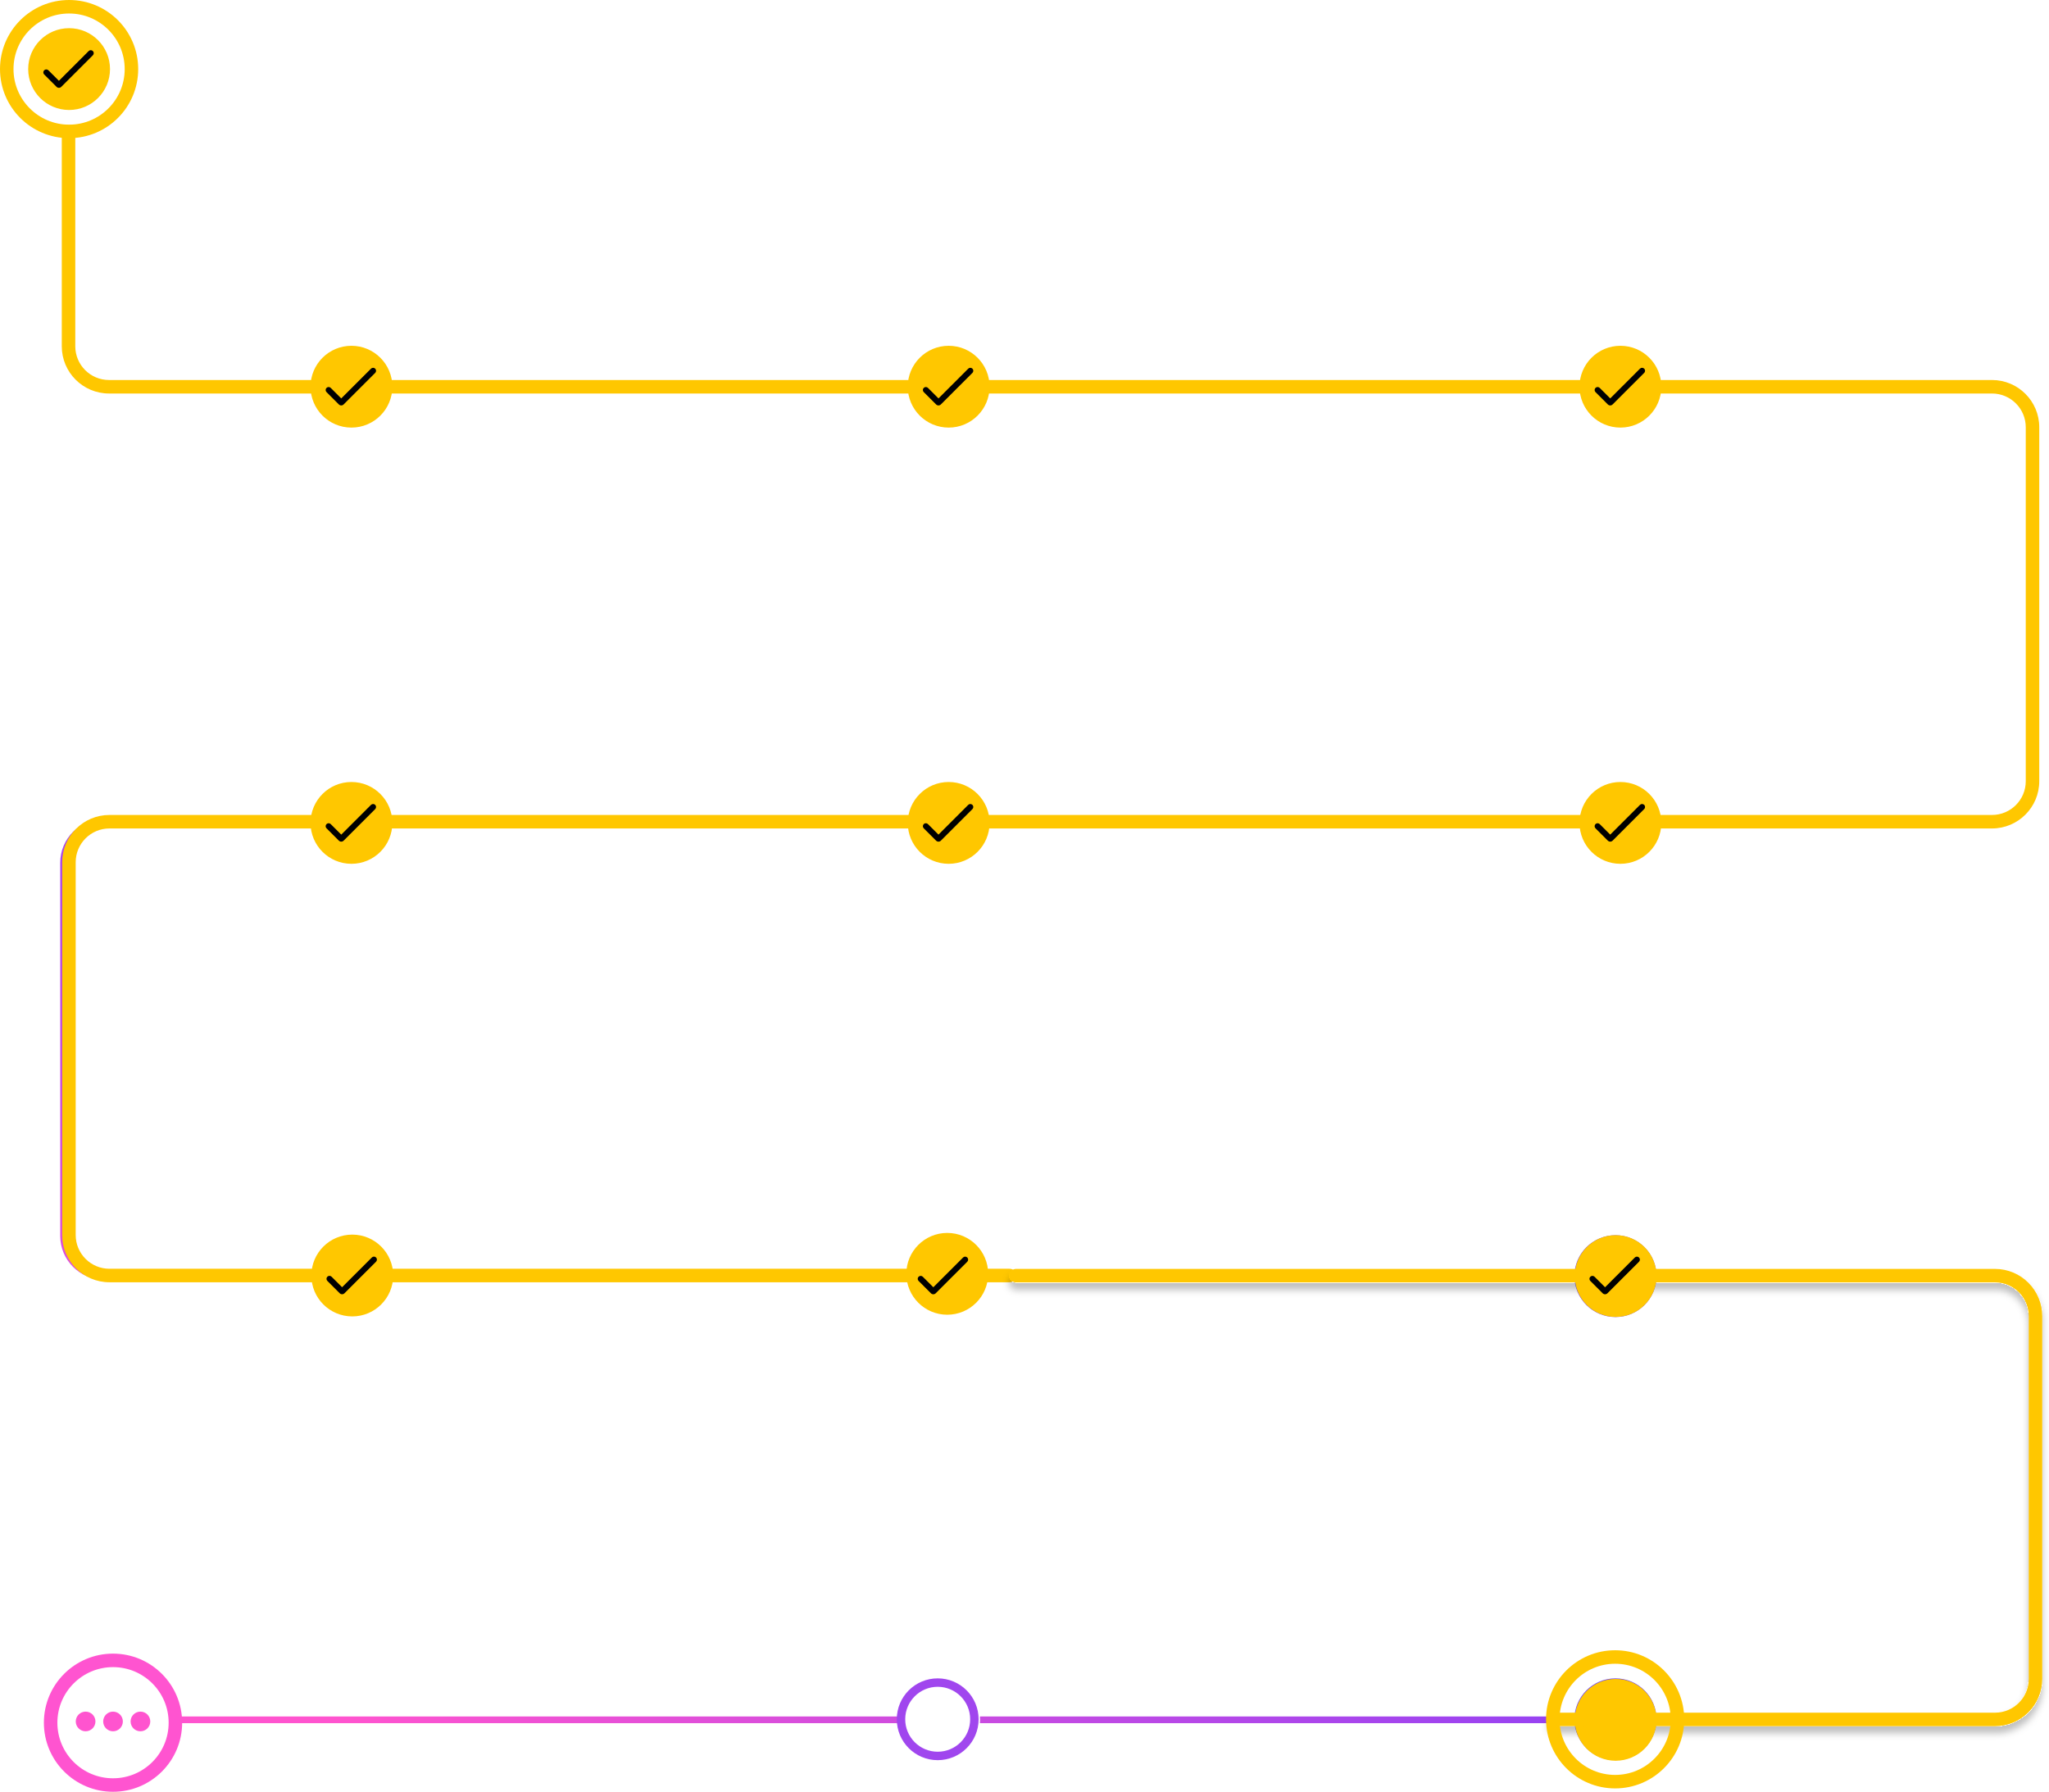
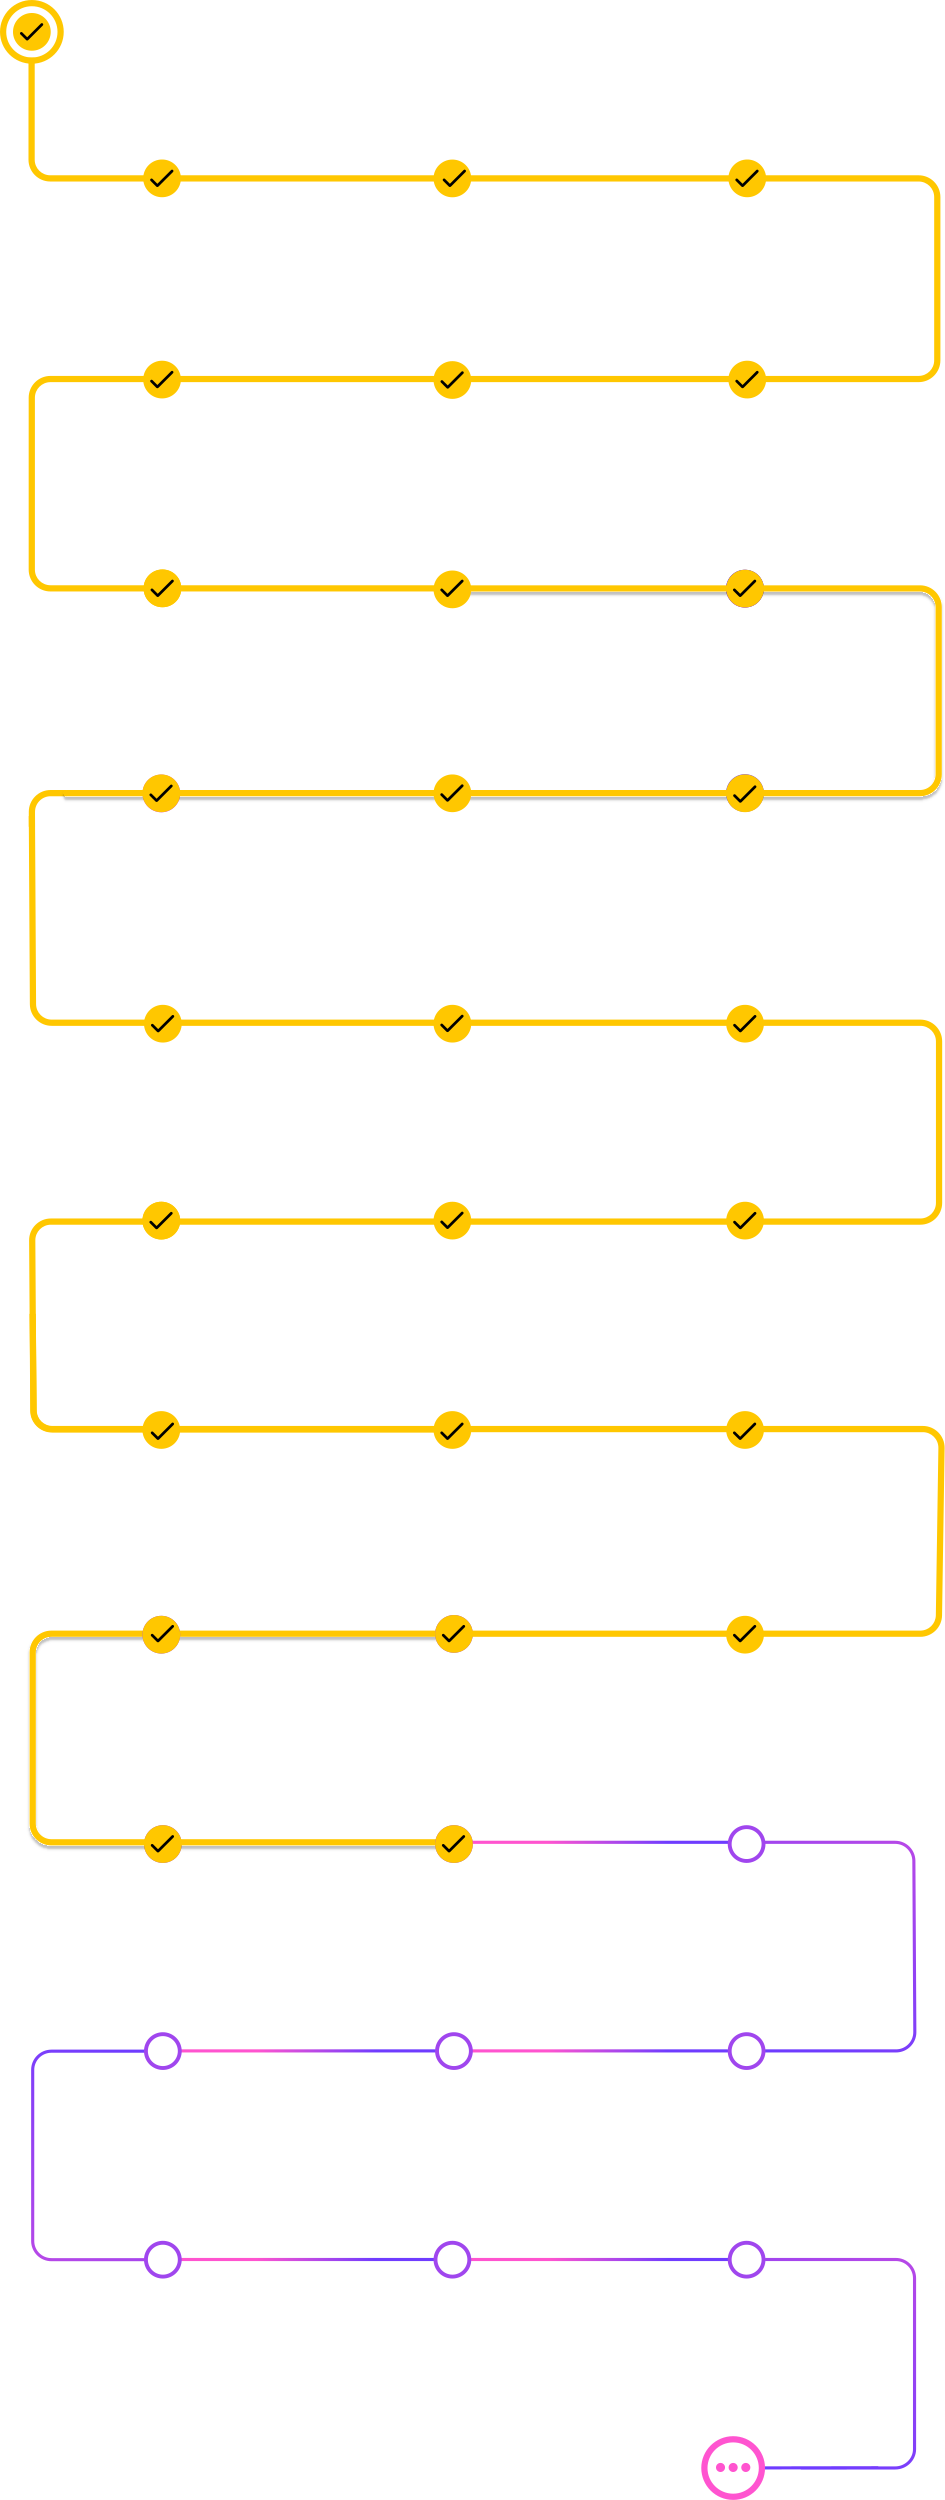
- <svg xmlns="http://www.w3.org/2000/svg" width="1214" height="1062" viewBox="0 0 1214 1062" fill="none">
-   <path fill-rule="evenodd" clip-rule="evenodd" d="M42.341 78.311C42.341 77.207 41.446 76.311 40.341 76.311C39.237 76.311 38.341 77.207 38.341 78.311V205.574C38.341 219.933 49.982 231.574 64.341 231.574L1180.28 231.573C1192.43 231.573 1202.28 241.423 1202.28 253.573V463.341C1202.28 475.491 1192.43 485.341 1180.28 485.341H61.676C47.316 485.341 35.676 496.982 35.676 511.341V732.426C35.676 746.785 47.316 758.426 61.676 758.426H932.871C932.809 757.721 932.777 757.007 932.777 756.286C932.777 755.66 932.801 755.04 932.848 754.426H61.676C49.526 754.426 39.676 744.576 39.676 732.426V511.341C39.676 499.191 49.526 489.341 61.676 489.341H1180.28C1194.64 489.341 1206.28 477.701 1206.28 463.341V253.573C1206.28 239.214 1194.64 227.573 1180.28 227.573L64.341 227.574C52.191 227.574 42.341 217.724 42.341 205.574V78.311ZM981.316 754.426C981.362 755.04 981.386 755.66 981.386 756.286C981.386 757.007 981.354 757.721 981.293 758.426H1180.28C1192.43 758.426 1202.28 768.276 1202.28 780.426V995.224C1202.28 1007.37 1192.43 1017.22 1180.28 1017.22H981.302C981.359 1017.9 981.388 1018.58 981.388 1019.27C981.388 1019.93 981.361 1020.58 981.31 1021.22H1180.28C1194.64 1021.22 1206.28 1009.58 1206.28 995.224V780.426C1206.28 766.067 1194.64 754.426 1180.28 754.426H981.316ZM932.956 1021.22C932.905 1020.58 932.879 1019.93 932.879 1019.27C932.879 1018.58 932.908 1017.9 932.964 1017.22H580.582C580.638 1017.9 580.667 1018.58 580.667 1019.27C580.667 1019.93 580.641 1020.58 580.589 1021.22H932.956ZM110.5 1017.22H532.243C532.187 1017.9 532.158 1018.58 532.158 1019.27C532.158 1019.93 532.184 1020.58 532.236 1021.22H110.5H104.5C103.395 1021.22 102.5 1020.33 102.5 1019.22C102.5 1018.12 103.395 1017.22 104.5 1017.22H110.5Z" fill="url(#paint0_linear_1203_79)" />
+ <svg xmlns="http://www.w3.org/2000/svg" width="1214" height="3212" viewBox="0 0 1214 3212" fill="none">
+   <path d="M605 2100C736.216 2100 809.784 2100 941 2100" stroke="url(#paint0_linear_1620_81)" stroke-width="4" stroke-linecap="round" />
+   <path d="M231 2099.51C359.874 2099.51 432.128 2099.51 561.002 2099.51" stroke="url(#paint1_linear_1620_81)" stroke-width="4" stroke-linecap="round" />
+   <path d="M232.996 2367.99C360.309 2367.99 431.689 2367.99 559.002 2367.99" stroke="url(#paint2_linear_1620_81)" stroke-width="4" stroke-linecap="round" />
+   <path d="M233 2635C360.313 2635 431.693 2635 559.006 2635" stroke="url(#paint3_linear_1620_81)" stroke-width="4" stroke-linecap="round" />
+   <path d="M231 2903C358.313 2903 429.693 2903 557.006 2903" stroke="url(#paint4_linear_1620_81)" stroke-width="4" stroke-linecap="round" />
+   <path d="M605 2367.01C733.092 2367.01 808.408 2367 936.5 2367" stroke="url(#paint5_linear_1620_81)" stroke-width="4" stroke-linecap="round" />
+   <path d="M605 2635C733.092 2635 806.408 2635 934.5 2635" stroke="url(#paint6_linear_1620_81)" stroke-width="4" stroke-linecap="round" />
+   <path d="M606 2903C734.092 2903 806.908 2903 935 2903" stroke="url(#paint7_linear_1620_81)" stroke-width="4" stroke-linecap="round" />
+   <circle cx="209.242" cy="2369.24" r="21.742" stroke="#A046EE" stroke-width="5" />
+   <circle cx="959.242" cy="2369.24" r="21.742" stroke="#A046EE" stroke-width="5" />
+   <circle cx="583.242" cy="2635.24" r="21.742" stroke="#A046EE" stroke-width="5" />
+   <circle cx="209.242" cy="2903.24" r="21.742" stroke="#A046EE" stroke-width="5" />
+   <circle cx="581.242" cy="2903.24" r="21.742" stroke="#A046EE" stroke-width="5" />
+   <circle cx="959.242" cy="2903.24" r="21.742" stroke="#A046EE" stroke-width="5" />
+   <path d="M229.052 1019.43C229.052 1031.44 219.313 1041.17 207.297 1041.17C195.282 1041.17 185.543 1031.44 185.543 1019.43C185.543 1007.42 195.282 997.687 207.297 997.687C219.313 997.687 229.052 1007.42 229.052 1019.43Z" stroke="#D54EDE" stroke-width="5" />
+   <path fill-rule="evenodd" clip-rule="evenodd" d="M957.082 780.528C970.505 780.528 981.386 769.674 981.386 756.286C981.386 742.897 970.505 732.043 957.082 732.043C943.659 732.043 932.777 742.897 932.777 756.286C932.777 769.674 943.659 780.528 957.082 780.528Z" fill="url(#paint8_linear_1620_81)" />
+   <path d="M983.5 2635.01C983.5 2635.01 983.5 2635.01 1151.24 2635.01C1164.54 2635.01 1175.44 2624.18 1175.36 2610.88L1174.13 2390.88C1174.06 2377.67 1163.34 2367.01 1150.13 2367.01H983" stroke="url(#paint9_linear_1620_81)" stroke-width="4" stroke-linecap="round" />
+   <circle cx="959.242" cy="2635.24" r="21.742" stroke="#A046EE" stroke-width="5" />
+   <path d="M983 3170.76C1382.64 3169.94 792.718 3171.53 1150.41 3170.81C1163.65 3170.78 1175 3160.04 1175 3146.81V2927C1175 2913.75 1164.25 2903 1151 2903H984" stroke="url(#paint10_linear_1620_81)" stroke-width="4" stroke-linecap="round" />
+   <path d="M183 2099.5C183 2099.5 130.539 2099.59 66.011 2099.61C52.756 2099.62 42 2110.36 42 2123.62V2343.46C42 2356.72 52.745 2367.46 66 2367.46L186.5 2367.46" stroke="url(#paint11_linear_1620_81)" stroke-width="4" stroke-linecap="round" />
+   <path d="M186 2635.36C186 2635.36 151.433 2635.36 66.042 2635.36C52.787 2635.36 42 2646.11 42 2659.36V2879.21C42 2892.46 52.745 2903.21 66 2903.21L140.5 2903.21L186.5 2903.21" stroke="url(#paint12_linear_1620_81)" stroke-width="4" stroke-linecap="round" />
+   <g filter="url(#filter0_d_1620_81)">
+     <path d="M559 2367H66C52.745 2367 42 2356.25 42 2343V2123C42 2109.75 52.745 2099 66 2099H552.924H558.999" stroke="#FFC700" stroke-width="8" stroke-linecap="round" />
+   </g>
+   <circle cx="209.242" cy="2635.24" r="21.742" stroke="#A046EE" stroke-width="5" />
+   <circle cx="583.242" cy="2099.24" r="21.742" stroke="#A046EE" stroke-width="5" />
+   <circle cx="583.242" cy="2369.24" r="21.742" stroke="#A046EE" stroke-width="5" />
+   <circle cx="207.242" cy="2100.24" r="21.742" stroke="#A046EE" stroke-width="5" />
  <path d="M978.955 756.285C978.955 768.284 969.189 778.027 957.121 778.027C945.054 778.027 935.287 768.284 935.287 756.285C935.287 744.286 945.054 734.543 957.121 734.543C969.189 734.543 978.955 744.286 978.955 756.285Z" stroke="#6F3CFF" stroke-width="5" />
  <path d="M978.955 1018.9C978.955 1030.9 969.189 1040.64 957.121 1040.64C945.054 1040.64 935.287 1030.9 935.287 1018.9C935.287 1006.9 945.054 997.158 957.121 997.158C969.189 997.158 978.955 1006.9 978.955 1018.9Z" stroke="#6A42FD" stroke-width="5" />
-   <path d="M103.921 1020.94C103.921 1041.34 87.375 1057.88 66.961 1057.88C46.546 1057.88 30 1041.34 30 1020.94C30 1000.54 46.546 984 66.961 984C87.375 984 103.921 1000.54 103.921 1020.94Z" stroke="#FF54D0" stroke-width="8" />
-   <ellipse cx="83.205" cy="1020.2" rx="5.832" ry="5.829" fill="#FF54CF" />
-   <ellipse cx="66.963" cy="1020.2" rx="5.832" ry="5.829" fill="#FF54CF" />
-   <ellipse cx="50.717" cy="1020.2" rx="5.832" ry="5.829" fill="#FF54CF" />
-   <circle cx="555.57" cy="1018.9" r="21.742" stroke="#A046EE" stroke-width="5" />
+   <path d="M978.921 3170.94C978.921 3191.34 962.375 3207.88 941.961 3207.88C921.546 3207.88 905 3191.34 905 3170.94C905 3150.54 921.546 3134 941.961 3134C962.375 3134 978.921 3150.54 978.921 3170.94Z" stroke="#FF54D0" stroke-width="8" />
+   <ellipse cx="958.205" cy="3170.2" rx="5.832" ry="5.829" fill="#FF54CF" />
+   <ellipse cx="941.963" cy="3170.2" rx="5.832" ry="5.829" fill="#FF54CF" />
+   <ellipse cx="925.717" cy="3170.2" rx="5.832" ry="5.829" fill="#FF54CF" />
  <circle cx="40.941" cy="40.94" r="21.742" fill="#FFC700" stroke="#FFC700" stroke-width="5" />
  <path d="M34.903 47.885L28.67 41.651C27.981 40.963 26.865 40.963 26.176 41.651V41.651C25.488 42.34 25.488 43.456 26.176 44.145L33.489 51.457C34.27 52.238 35.536 52.238 36.317 51.457L55.028 32.747C55.716 32.058 55.716 30.942 55.028 30.253V30.253C54.339 29.565 53.223 29.565 52.534 30.253L34.903 47.885Z" fill="black" />
  <circle cx="40.94" cy="40.94" r="36.94" stroke="#FFC700" stroke-width="8" />
  <path d="M598.155 759.917C600.364 759.917 602.155 758.126 602.155 755.917C602.155 753.708 600.364 751.917 598.155 751.917V759.917ZM44.603 78.149L44.603 74.149L36.603 74.149L36.603 78.149L44.603 78.149ZM64.603 233.208H1180.23V225.208H64.603V233.208ZM1200.23 253.208V462.976H1208.23V253.208H1200.23ZM44.603 205.208L44.603 78.149L36.603 78.149L36.603 205.208L44.603 205.208ZM1180.23 482.976H160.63V490.976H1180.23V482.976ZM160.63 482.976H64.846V490.976H160.63V482.976ZM36.846 510.976L36.846 731.917L44.846 731.917L44.846 510.976L36.846 510.976ZM64.846 759.917H598.155V751.917H64.846V759.917ZM36.846 731.917C36.846 747.381 49.382 759.917 64.846 759.917V751.917C53.801 751.917 44.846 742.963 44.846 731.917L36.846 731.917ZM1200.23 462.976C1200.23 474.022 1191.27 482.976 1180.23 482.976V490.976C1195.69 490.976 1208.23 478.44 1208.23 462.976H1200.23ZM64.846 482.976C49.382 482.976 36.846 495.512 36.846 510.976L44.846 510.976C44.846 499.93 53.801 490.976 64.846 490.976V482.976ZM1180.23 233.208C1191.27 233.208 1200.23 242.162 1200.23 253.208H1208.23C1208.23 237.744 1195.69 225.208 1180.23 225.208V233.208ZM64.603 225.208C53.558 225.208 44.603 216.254 44.603 205.208L36.603 205.208C36.603 220.672 49.139 233.208 64.603 233.208V225.208Z" fill="#FFC700" />
+   <path d="M598 1840.5C600.209 1840.5 602 1838.71 602 1836.5C602 1834.29 600.209 1832.5 598 1832.5V1840.5ZM45 1052.48L44.977 1048.48L36.977 1048.52L37 1052.52L45 1052.48ZM66.363 1318H1182.5V1310H66.363V1318ZM1202.5 1338V1545.5H1210.5V1338H1202.5ZM46.363 1290.11L45 1052.48L37 1052.52L38.363 1290.16L46.363 1290.11ZM1182.5 1565.5H162.5V1573.5H1182.5V1565.5ZM162.5 1565.5H65.401V1573.5H162.5V1565.5ZM37.402 1593.68L38.843 1812.68L46.843 1812.63L45.402 1593.63L37.402 1593.68ZM66.843 1840.5H598V1832.5H66.843V1840.5ZM38.843 1812.68C38.944 1828.08 51.45 1840.5 66.843 1840.5V1832.5C55.848 1832.5 46.915 1823.63 46.843 1812.63L38.843 1812.68ZM1202.5 1545.5C1202.5 1556.55 1193.55 1565.5 1182.5 1565.5V1573.5C1197.96 1573.5 1210.5 1560.96 1210.5 1545.5H1202.5ZM65.401 1565.5C49.865 1565.5 37.3 1578.15 37.402 1593.68L45.402 1593.63C45.329 1582.53 54.304 1573.5 65.401 1573.5V1565.5ZM1182.5 1318C1193.55 1318 1202.5 1326.95 1202.5 1338H1210.5C1210.5 1322.54 1197.96 1310 1182.5 1310V1318ZM66.363 1310C55.362 1310 46.426 1301.12 46.363 1290.11L38.363 1290.16C38.452 1305.56 50.961 1318 66.363 1318V1310Z" fill="#FFC700" />
+   <path d="M85.758 1019H65C51.745 1019 41 1029.75 41 1043V1062.17V1043C41 1029.75 51.745 1019 65 1019H85.758Z" stroke="#FFC700" stroke-width="8" stroke-linecap="round" />
+   <path d="M602.5 2095C600.291 2095 598.5 2096.79 598.5 2099C598.5 2101.21 600.291 2103 602.5 2103V2095ZM46 1691.96L45.958 1687.96L37.959 1688.04L38 1692.04L46 1691.96ZM1206.36 2075.37L1202.36 2075.3L1206.36 2075.37ZM1209.63 1860.42L1205.63 1860.36L1209.63 1860.42ZM67.253 1840.05H1185.63V1832.05H67.253V1840.05ZM1205.63 1860.36L1202.36 2075.3L1210.36 2075.43L1213.63 1860.48L1205.63 1860.36ZM47.254 1812.26L46 1691.96L38 1692.04L39.255 1812.35L47.254 1812.26ZM1182.36 2095H602.5V2103H1182.36V2095ZM1202.36 2075.3C1202.19 2086.23 1193.29 2095 1182.36 2095V2103C1197.66 2103 1210.12 2090.72 1210.36 2075.43L1202.36 2075.3ZM1185.63 1840.05C1196.8 1840.05 1205.8 1849.19 1205.63 1860.36L1213.63 1860.48C1213.87 1844.85 1201.26 1832.05 1185.63 1832.05V1840.05ZM67.253 1832.05C56.289 1832.05 47.369 1823.23 47.254 1812.26L39.255 1812.35C39.415 1827.69 51.903 1840.05 67.253 1840.05V1832.05Z" fill="#FFC700" />
  <circle cx="960.07" cy="229.168" r="21.742" fill="#FFC700" stroke="#FFC700" stroke-width="5" />
  <path d="M954.032 236.113L947.799 229.88C947.11 229.192 945.994 229.192 945.305 229.88V229.88C944.617 230.569 944.617 231.685 945.305 232.373L952.618 239.686C953.399 240.467 954.665 240.467 955.446 239.686L974.156 220.975C974.845 220.287 974.845 219.171 974.156 218.482V218.482C973.468 217.793 972.352 217.793 971.663 218.482L954.032 236.113Z" fill="black" />
  <circle cx="208.221" cy="229.167" r="21.742" fill="#FFC700" stroke="#FFC700" stroke-width="5" />
  <path d="M202.182 236.113L195.949 229.88C195.26 229.191 194.144 229.191 193.456 229.88V229.88C192.767 230.568 192.767 231.684 193.456 232.373L200.768 239.685C201.549 240.466 202.815 240.466 203.596 239.685L222.307 220.975C222.995 220.286 222.995 219.17 222.307 218.482V218.482C221.618 217.793 220.502 217.793 219.814 218.482L202.182 236.113Z" fill="black" />
-   <circle cx="562.07" cy="229.168" r="21.742" fill="#FFC700" stroke="#FFC700" stroke-width="5" />
-   <path d="M556.032 236.113L549.799 229.88C549.11 229.192 547.994 229.192 547.305 229.88V229.88C546.617 230.569 546.617 231.685 547.305 232.373L554.618 239.686C555.399 240.467 556.665 240.467 557.446 239.686L576.156 220.975C576.845 220.287 576.845 219.171 576.156 218.482V218.482C575.468 217.793 574.352 217.793 573.663 218.482L556.032 236.113Z" fill="black" />
-   <circle cx="562.07" cy="487.683" r="21.742" fill="#FFC700" stroke="#FFC700" stroke-width="5" />
-   <path d="M556.032 494.628L549.799 488.395C549.11 487.707 547.994 487.707 547.305 488.395V488.395C546.617 489.084 546.617 490.2 547.305 490.888L554.618 498.201C555.399 498.982 556.665 498.982 557.446 498.201L576.156 479.49C576.845 478.802 576.845 477.686 576.156 476.997V476.997C575.468 476.309 574.352 476.309 573.663 476.997L556.032 494.628Z" fill="black" />
+   <circle cx="581.242" cy="229.242" r="21.742" fill="#FFC700" stroke="#FFC700" stroke-width="5" />
+   <path d="M578.032 236.113L571.799 229.88C571.11 229.192 569.994 229.192 569.305 229.88V229.88C568.617 230.569 568.617 231.685 569.305 232.373L576.618 239.686C577.399 240.467 578.665 240.467 579.446 239.686L598.156 220.975C598.845 220.287 598.845 219.171 598.156 218.482V218.482C597.468 217.793 596.352 217.793 595.663 218.482L578.032 236.113Z" fill="black" />
+   <circle cx="581.242" cy="488.242" r="21.742" fill="#FFC700" stroke="#FFC700" stroke-width="5" />
+   <path d="M575.204 495.188L568.97 488.954C568.282 488.266 567.166 488.266 566.477 488.954V488.954C565.789 489.643 565.789 490.759 566.477 491.448L573.79 498.76C574.571 499.541 575.837 499.541 576.618 498.76L595.328 480.05C596.017 479.361 596.017 478.245 595.328 477.556V477.556C594.64 476.868 593.524 476.868 592.835 477.556L575.204 495.188Z" fill="black" />
  <circle cx="208.221" cy="487.683" r="21.742" fill="#FFC700" stroke="#FFC700" stroke-width="5" />
  <path d="M202.182 494.628L195.949 488.395C195.26 487.707 194.144 487.707 193.456 488.395V488.395C192.767 489.084 192.767 490.2 193.456 490.888L200.768 498.201C201.549 498.982 202.815 498.982 203.596 498.201L222.307 479.49C222.995 478.802 222.995 477.686 222.307 476.997V476.997C221.618 476.309 220.502 476.309 219.814 476.997L202.182 494.628Z" fill="black" />
  <circle cx="960.07" cy="487.683" r="21.742" fill="#FFC700" stroke="#FFC700" stroke-width="5" />
  <path d="M954.032 494.628L947.799 488.395C947.11 487.707 945.994 487.707 945.305 488.395V488.395C944.617 489.084 944.617 490.2 945.305 490.888L952.618 498.201C953.399 498.982 954.665 498.982 955.446 498.201L974.156 479.49C974.845 478.802 974.845 477.686 974.156 476.997V476.997C973.468 476.309 972.352 476.309 971.663 476.997L954.032 494.628Z" fill="black" />
  <circle cx="208.721" cy="755.917" r="21.742" fill="#FFC700" stroke="#FFC700" stroke-width="5" />
  <path d="M202.682 762.862L196.449 756.629C195.76 755.941 194.644 755.941 193.956 756.629V756.629C193.267 757.318 193.267 758.434 193.956 759.122L201.268 766.435C202.049 767.216 203.315 767.216 204.096 766.435L222.807 747.724C223.495 747.036 223.495 745.92 222.807 745.231V745.231C222.118 744.543 221.002 744.543 220.314 745.231L202.682 762.862Z" fill="black" />
-   <circle cx="561.23" cy="754.917" r="21.742" fill="#FFC700" stroke="#FFC700" stroke-width="5" />
-   <g filter="url(#filter0_d_1203_79)">
-     <path d="M602 756H1182C1195.25 756 1206 766.745 1206 780V995C1206 1008.25 1195.25 1019 1182 1019H1022H921.5" stroke="#FFC700" stroke-width="8" stroke-linecap="round" />
+   <g filter="url(#filter1_d_1620_81)">
+     <path d="M605 756H1182C1195.25 756 1206 766.745 1206 780V995C1206 1008.25 1195.25 1019 1182 1019H1026.49H86" stroke="#FFC700" stroke-width="8" stroke-linecap="round" />
  </g>
+   <circle cx="581.242" cy="757.242" r="21.742" fill="#FFC700" stroke="#FFC700" stroke-width="5" />
  <circle cx="957.242" cy="756.242" r="21.742" fill="#FFC700" stroke="#FFC700" stroke-width="5" />
+   <path d="M574.973 762.878L568.74 756.645C568.051 755.956 566.935 755.956 566.247 756.645V756.645C565.558 757.333 565.558 758.449 566.247 759.138L573.559 766.45C574.34 767.231 575.606 767.231 576.387 766.45L595.098 747.74C595.786 747.051 595.786 745.935 595.098 745.247V745.247C594.409 744.558 593.293 744.558 592.605 745.247L574.973 762.878Z" fill="black" />
+   <path d="M950.973 762.878L944.74 756.645C944.051 755.956 942.935 755.956 942.247 756.645V756.645C941.558 757.333 941.558 758.449 942.247 759.138L949.559 766.45C950.34 767.231 951.606 767.231 952.387 766.45L971.098 747.74C971.786 747.051 971.786 745.935 971.098 745.247V745.247C970.409 744.558 969.293 744.558 968.605 745.247L950.973 762.878Z" fill="black" />
+   <circle cx="208.721" cy="755.917" r="21.742" fill="#FFC700" stroke="#FFC700" stroke-width="5" />
+   <path d="M202.682 762.862L196.449 756.629C195.76 755.941 194.644 755.941 193.956 756.629V756.629C193.267 757.318 193.267 758.434 193.956 759.122L201.268 766.435C202.049 767.216 203.315 767.216 204.096 766.435L222.807 747.724C223.495 747.036 223.495 745.92 222.807 745.231V745.231C222.118 744.543 221.002 744.543 220.314 745.231L202.682 762.862Z" fill="black" />
+   <circle cx="207.242" cy="1019.24" r="21.742" fill="#FFC700" stroke="#FFC700" stroke-width="5" />
+   <path d="M201.204 1026.19L194.97 1019.95C194.282 1019.27 193.166 1019.27 192.477 1019.95V1019.95C191.789 1020.64 191.789 1021.76 192.477 1022.45L199.79 1029.76C200.571 1030.54 201.837 1030.54 202.618 1029.76L221.328 1011.05C222.017 1010.36 222.017 1009.24 221.328 1008.56V1008.56C220.64 1007.87 219.524 1007.87 218.835 1008.56L201.204 1026.19Z" fill="black" />
+   <circle cx="581.242" cy="1019.24" r="21.742" fill="#FFC700" stroke="#FFC700" stroke-width="5" />
+   <path d="M574.973 1025.88L568.74 1019.64C568.051 1018.96 566.935 1018.96 566.247 1019.64V1019.64C565.558 1020.33 565.558 1021.45 566.247 1022.14L573.559 1029.45C574.34 1030.23 575.606 1030.23 576.387 1029.45L595.098 1010.74C595.786 1010.05 595.786 1008.94 595.098 1008.25V1008.25C594.409 1007.56 593.293 1007.56 592.605 1008.25L574.973 1025.88Z" fill="black" />
  <circle cx="957.242" cy="1019.24" r="21.742" fill="#FFC700" stroke="#FFC700" stroke-width="5" />
-   <circle cx="956.94" cy="1018.94" r="36.94" stroke="#FFC700" stroke-width="8" />
-   <path d="M552.973 762.878L546.74 756.645C546.051 755.956 544.935 755.956 544.247 756.645V756.645C543.558 757.333 543.558 758.449 544.247 759.138L551.559 766.45C552.34 767.231 553.606 767.231 554.387 766.45L573.098 747.74C573.786 747.051 573.786 745.935 573.098 745.247V745.247C572.409 744.558 571.293 744.558 570.605 745.247L552.973 762.878Z" fill="black" />
-   <path d="M950.973 762.878L944.74 756.645C944.051 755.956 942.935 755.956 942.247 756.645V756.645C941.558 757.333 941.558 758.449 942.247 759.138L949.559 766.45C950.34 767.231 951.606 767.231 952.387 766.45L971.098 747.74C971.786 747.051 971.786 745.935 971.098 745.247V745.247C970.409 744.558 969.293 744.558 968.605 745.247L950.973 762.878Z" fill="black" />
+   <path d="M951.204 1027.19L944.97 1020.95C944.282 1020.27 943.166 1020.27 942.477 1020.95V1020.95C941.789 1021.64 941.789 1022.76 942.477 1023.45L949.79 1030.76C950.571 1031.54 951.837 1031.54 952.618 1030.76L971.328 1012.05C972.017 1011.36 972.017 1010.24 971.328 1009.56V1009.56C970.64 1008.87 969.524 1008.87 968.835 1009.56L951.204 1027.19Z" fill="black" />
+   <circle cx="957.242" cy="1315.24" r="21.742" fill="#FFC700" stroke="#FFC700" stroke-width="5" />
+   <path d="M951.204 1322.19L944.97 1315.95C944.282 1315.27 943.166 1315.27 942.477 1315.95V1315.95C941.789 1316.64 941.789 1317.76 942.477 1318.45L949.79 1325.76C950.571 1326.54 951.837 1326.54 952.618 1325.76L971.328 1307.05C972.017 1306.36 972.017 1305.24 971.328 1304.56V1304.56C970.64 1303.87 969.524 1303.87 968.835 1304.56L951.204 1322.19Z" fill="black" />
+   <circle cx="581.242" cy="1315.24" r="21.742" fill="#FFC700" stroke="#FFC700" stroke-width="5" />
+   <path d="M574.973 1321.88L568.74 1315.64C568.051 1314.96 566.935 1314.96 566.247 1315.64V1315.64C565.558 1316.33 565.558 1317.45 566.247 1318.14L573.559 1325.45C574.34 1326.23 575.606 1326.23 576.387 1325.45L595.098 1306.74C595.786 1306.05 595.786 1304.94 595.098 1304.25V1304.25C594.409 1303.56 593.293 1303.56 592.605 1304.25L574.973 1321.88Z" fill="black" />
+   <circle cx="209.242" cy="1315.24" r="21.742" fill="#FFC700" stroke="#FFC700" stroke-width="5" />
+   <path d="M203.204 1322.19L196.97 1315.95C196.282 1315.27 195.166 1315.27 194.477 1315.95V1315.95C193.789 1316.64 193.789 1317.76 194.477 1318.45L201.79 1325.76C202.571 1326.54 203.837 1326.54 204.618 1325.76L223.328 1307.05C224.017 1306.36 224.017 1305.24 223.328 1304.56V1304.56C222.64 1303.87 221.524 1303.87 220.835 1304.56L203.204 1322.19Z" fill="black" />
+   <circle cx="207.242" cy="1568.24" r="21.742" fill="#FFC700" stroke="#FFC700" stroke-width="5" />
+   <path d="M201.204 1575.19L194.97 1568.95C194.282 1568.27 193.166 1568.27 192.477 1568.95V1568.95C191.789 1569.64 191.789 1570.76 192.477 1571.45L199.79 1578.76C200.571 1579.54 201.837 1579.54 202.618 1578.76L221.328 1560.05C222.017 1559.36 222.017 1558.24 221.328 1557.56V1557.56C220.64 1556.87 219.524 1556.87 218.835 1557.56L201.204 1575.19Z" fill="black" />
+   <circle cx="207.242" cy="1568.24" r="21.742" fill="#FFC700" stroke="#FFC700" stroke-width="5" />
+   <path d="M201.204 1575.19L194.97 1568.95C194.282 1568.27 193.166 1568.27 192.477 1568.95V1568.95C191.789 1569.64 191.789 1570.76 192.477 1571.45L199.79 1578.76C200.571 1579.54 201.837 1579.54 202.618 1578.76L221.328 1560.05C222.017 1559.36 222.017 1558.24 221.328 1557.56V1557.56C220.64 1556.87 219.524 1556.87 218.835 1557.56L201.204 1575.19Z" fill="black" />
+   <circle cx="581.242" cy="1568.24" r="21.742" fill="#FFC700" stroke="#FFC700" stroke-width="5" />
+   <path d="M574.973 1574.88L568.74 1568.64C568.051 1567.96 566.935 1567.96 566.247 1568.64V1568.64C565.558 1569.33 565.558 1570.45 566.247 1571.14L573.559 1578.45C574.34 1579.23 575.606 1579.23 576.387 1578.45L595.098 1559.74C595.786 1559.05 595.786 1557.94 595.098 1557.25V1557.25C594.409 1556.56 593.293 1556.56 592.605 1557.25L574.973 1574.88Z" fill="black" />
+   <circle cx="957.242" cy="1568.24" r="21.742" fill="#FFC700" stroke="#FFC700" stroke-width="5" />
+   <path d="M951.204 1575.19L944.97 1568.95C944.282 1568.27 943.166 1568.27 942.477 1568.95V1568.95C941.789 1569.64 941.789 1570.76 942.477 1571.45L949.79 1578.76C950.571 1579.54 951.837 1579.54 952.618 1578.76L971.328 1560.05C972.017 1559.36 972.017 1558.24 971.328 1557.56V1557.56C970.64 1556.87 969.524 1556.87 968.835 1557.56L951.204 1575.19Z" fill="black" />
+   <circle cx="957.242" cy="1837.24" r="21.742" fill="#FFC700" stroke="#FFC700" stroke-width="5" />
+   <path d="M950.973 1845.88L944.74 1839.64C944.051 1838.96 942.935 1838.96 942.247 1839.64V1839.64C941.558 1840.33 941.558 1841.45 942.247 1842.14L949.559 1849.45C950.34 1850.23 951.606 1850.23 952.387 1849.45L971.098 1830.74C971.786 1830.05 971.786 1828.94 971.098 1828.25V1828.25C970.409 1827.56 969.293 1827.56 968.605 1828.25L950.973 1845.88Z" fill="black" />
+   <path d="M602.984 1837.24C602.984 1849.25 593.25 1858.98 581.242 1858.98C569.234 1858.98 559.5 1849.25 559.5 1837.24C559.5 1825.23 569.234 1815.5 581.242 1815.5C593.25 1815.5 602.984 1825.23 602.984 1837.24Z" fill="#FFC700" stroke="#FFC700" stroke-width="5" />
+   <path d="M604.984 2099.24C604.984 2111.25 595.25 2120.98 583.242 2120.98C571.234 2120.98 561.5 2111.25 561.5 2099.24C561.5 2087.23 571.234 2077.5 583.242 2077.5C595.25 2077.5 604.984 2087.23 604.984 2099.24Z" fill="#FFC700" stroke="#FFC700" stroke-width="5" />
+   <path d="M228.984 2100.24C228.984 2112.25 219.25 2121.98 207.242 2121.98C195.234 2121.98 185.5 2112.25 185.5 2100.24C185.5 2088.23 195.234 2078.5 207.242 2078.5C219.25 2078.5 228.984 2088.23 228.984 2100.24Z" fill="#FFC700" stroke="#FFC700" stroke-width="5" />
+   <path d="M230.984 2369.24C230.984 2381.25 221.25 2390.98 209.242 2390.98C197.234 2390.98 187.5 2381.25 187.5 2369.24C187.5 2357.23 197.234 2347.5 209.242 2347.5C221.25 2347.5 230.984 2357.23 230.984 2369.24Z" fill="#FFC700" stroke="#FFC700" stroke-width="5" />
+   <path d="M604.984 2369.24C604.984 2381.25 595.25 2390.98 583.242 2390.98C571.234 2390.98 561.5 2381.25 561.5 2369.24C561.5 2357.23 571.234 2347.5 583.242 2347.5C595.25 2347.5 604.984 2357.23 604.984 2369.24Z" fill="#FFC700" stroke="#FFC700" stroke-width="5" />
+   <path d="M574.973 1845.88L568.74 1839.64C568.051 1838.96 566.935 1838.96 566.247 1839.64V1839.64C565.558 1840.33 565.558 1841.45 566.247 1842.14L573.559 1849.45C574.34 1850.23 575.606 1850.23 576.387 1849.45L595.098 1830.74C595.786 1830.05 595.786 1828.94 595.098 1828.25V1828.25C594.409 1827.56 593.293 1827.56 592.605 1828.25L574.973 1845.88Z" fill="black" />
+   <path d="M576.973 2105.88L570.74 2099.64C570.051 2098.96 568.935 2098.96 568.247 2099.64V2099.64C567.558 2100.33 567.558 2101.45 568.247 2102.14L575.559 2109.45C576.34 2110.23 577.606 2110.23 578.387 2109.45L597.098 2090.74C597.786 2090.05 597.786 2088.94 597.098 2088.25V2088.25C596.409 2087.56 595.293 2087.56 594.605 2088.25L576.973 2105.88Z" fill="black" />
+   <path d="M202.973 2105.88L196.74 2099.64C196.051 2098.96 194.935 2098.96 194.247 2099.64V2099.64C193.558 2100.33 193.558 2101.45 194.247 2102.14L201.559 2109.45C202.34 2110.23 203.606 2110.23 204.387 2109.45L223.098 2090.74C223.786 2090.05 223.786 2088.94 223.098 2088.25V2088.25C222.409 2087.56 221.293 2087.56 220.605 2088.25L202.973 2105.88Z" fill="black" />
+   <path d="M202.973 2375.88L196.74 2369.64C196.051 2368.96 194.935 2368.96 194.247 2369.64V2369.64C193.558 2370.33 193.558 2371.45 194.247 2372.14L201.559 2379.45C202.34 2380.23 203.606 2380.23 204.387 2379.45L223.098 2360.74C223.786 2360.05 223.786 2358.94 223.098 2358.25V2358.25C222.409 2357.56 221.293 2357.56 220.605 2358.25L202.973 2375.88Z" fill="black" />
+   <path d="M576.973 2375.88L570.74 2369.64C570.051 2368.96 568.935 2368.96 568.247 2369.64V2369.64C567.558 2370.33 567.558 2371.45 568.247 2372.14L575.559 2379.45C576.34 2380.23 577.606 2380.23 578.387 2379.45L597.098 2360.74C597.786 2360.05 597.786 2358.94 597.098 2358.25V2358.25C596.409 2357.56 595.293 2357.56 594.605 2358.25L576.973 2375.88Z" fill="black" />
+   <circle cx="207.242" cy="1837.24" r="21.742" fill="#FFC700" stroke="#FFC700" stroke-width="5" />
+   <path d="M202.973 1845.88L196.74 1839.64C196.051 1838.96 194.935 1838.96 194.247 1839.64V1839.64C193.558 1840.33 193.558 1841.45 194.247 1842.14L201.559 1849.45C202.34 1850.23 203.606 1850.23 204.387 1849.45L223.098 1830.74C223.786 1830.05 223.786 1828.94 223.098 1828.25V1828.25C222.409 1827.56 221.293 1827.56 220.605 1828.25L202.973 1845.88Z" fill="black" />
+   <circle cx="957.242" cy="2100.24" r="21.742" fill="#FFC700" stroke="#FFC700" stroke-width="5" />
+   <path d="M950.973 2105.88L944.74 2099.64C944.051 2098.96 942.935 2098.96 942.247 2099.64V2099.64C941.558 2100.33 941.558 2101.45 942.247 2102.14L949.559 2109.45C950.34 2110.23 951.606 2110.23 952.387 2109.45L971.098 2090.74C971.786 2090.05 971.786 2088.94 971.098 2088.25V2088.25C970.409 2087.56 969.293 2087.56 968.605 2088.25L950.973 2105.88Z" fill="black" />
  <defs>
-     <filter id="filter0_d_1203_79" x="594" y="752" width="620" height="279" filterUnits="userSpaceOnUse" color-interpolation-filters="sRGB">
+     <filter id="filter0_d_1620_81" x="34" y="2095" width="533" height="284" filterUnits="userSpaceOnUse" color-interpolation-filters="sRGB">
      <feFlood flood-opacity="0" result="BackgroundImageFix" />
      <feColorMatrix in="SourceAlpha" type="matrix" values="0 0 0 0 0 0 0 0 0 0 0 0 0 0 0 0 0 0 127 0" result="hardAlpha" />
      <feOffset dy="4" />
      <feGaussianBlur stdDeviation="2" />
      <feComposite in2="hardAlpha" operator="out" />
      <feColorMatrix type="matrix" values="0 0 0 0 0 0 0 0 0 0 0 0 0 0 0 0 0 0 0.25 0" />
-       <feBlend mode="normal" in2="BackgroundImageFix" result="effect1_dropShadow_1203_79" />
-       <feBlend mode="normal" in="SourceGraphic" in2="effect1_dropShadow_1203_79" result="shape" />
+       <feBlend mode="normal" in2="BackgroundImageFix" result="effect1_dropShadow_1620_81" />
+       <feBlend mode="normal" in="SourceGraphic" in2="effect1_dropShadow_1620_81" result="shape" />
    </filter>
-     <linearGradient id="paint0_linear_1203_79" x1="662.656" y1="664.46" x2="360.277" y2="1121.32" gradientUnits="userSpaceOnUse">
+     <filter id="filter1_d_1620_81" x="78" y="752" width="1136" height="279" filterUnits="userSpaceOnUse" color-interpolation-filters="sRGB">
+       <feFlood flood-opacity="0" result="BackgroundImageFix" />
+       <feColorMatrix in="SourceAlpha" type="matrix" values="0 0 0 0 0 0 0 0 0 0 0 0 0 0 0 0 0 0 127 0" result="hardAlpha" />
+       <feOffset dy="4" />
+       <feGaussianBlur stdDeviation="2" />
+       <feComposite in2="hardAlpha" operator="out" />
+       <feColorMatrix type="matrix" values="0 0 0 0 0 0 0 0 0 0 0 0 0 0 0 0 0 0 0.25 0" />
+       <feBlend mode="normal" in2="BackgroundImageFix" result="effect1_dropShadow_1620_81" />
+       <feBlend mode="normal" in="SourceGraphic" in2="effect1_dropShadow_1620_81" result="shape" />
+     </filter>
+     <linearGradient id="paint0_linear_1620_81" x1="871.204" y1="2122.88" x2="727.521" y2="2168.71" gradientUnits="userSpaceOnUse">
+       <stop stop-color="#6F3CFF" />
+       <stop offset="1" stop-color="#FF54CF" />
+     </linearGradient>
+     <linearGradient id="paint1_linear_1620_81" x1="492.452" y1="2122.38" x2="350.871" y2="2166.74" gradientUnits="userSpaceOnUse">
+       <stop stop-color="#6F3CFF" />
+       <stop offset="1" stop-color="#FF54CF" />
+     </linearGradient>
+     <linearGradient id="paint2_linear_1620_81" x1="491.282" y1="2390.87" x2="351.114" y2="2434.26" gradientUnits="userSpaceOnUse">
+       <stop stop-color="#6F3CFF" />
+       <stop offset="1" stop-color="#FF54CF" />
+     </linearGradient>
+     <linearGradient id="paint3_linear_1620_81" x1="491.286" y1="2657.88" x2="351.118" y2="2701.26" gradientUnits="userSpaceOnUse">
+       <stop stop-color="#6F3CFF" />
+       <stop offset="1" stop-color="#FF54CF" />
+     </linearGradient>
+     <linearGradient id="paint4_linear_1620_81" x1="489.286" y1="2925.88" x2="349.118" y2="2969.26" gradientUnits="userSpaceOnUse">
+       <stop stop-color="#6F3CFF" />
+       <stop offset="1" stop-color="#FF54CF" />
+     </linearGradient>
+     <linearGradient id="paint5_linear_1620_81" x1="864.866" y1="2389.88" x2="723.992" y2="2433.75" gradientUnits="userSpaceOnUse">
+       <stop stop-color="#6F3CFF" />
+       <stop offset="1" stop-color="#FF54CF" />
+     </linearGradient>
+     <linearGradient id="paint6_linear_1620_81" x1="864.866" y1="2657.88" x2="723.992" y2="2701.75" gradientUnits="userSpaceOnUse">
+       <stop stop-color="#6F3CFF" />
+       <stop offset="1" stop-color="#FF54CF" />
+     </linearGradient>
+     <linearGradient id="paint7_linear_1620_81" x1="866.866" y1="2925.88" x2="725.992" y2="2969.75" gradientUnits="userSpaceOnUse">
+       <stop stop-color="#6F3CFF" />
+       <stop offset="1" stop-color="#FF54CF" />
+     </linearGradient>
+     <linearGradient id="paint8_linear_1620_81" x1="957.81" y1="762.222" x2="941.29" y2="782.422" gradientUnits="userSpaceOnUse">
+       <stop stop-color="#6F3CFF" />
+       <stop offset="1" stop-color="#FF54CF" />
+     </linearGradient>
+     <linearGradient id="paint9_linear_1620_81" x1="710.815" y1="2459.03" x2="972.675" y2="1939.93" gradientUnits="userSpaceOnUse">
+       <stop stop-color="#6F3CFF" />
+       <stop offset="1" stop-color="#FF54CF" />
+     </linearGradient>
+     <linearGradient id="paint10_linear_1620_81" x1="711.815" y1="2995" x2="973.543" y2="2476" gradientUnits="userSpaceOnUse">
+       <stop stop-color="#6F3CFF" />
+       <stop offset="1" stop-color="#FF54CF" />
+     </linearGradient>
+     <linearGradient id="paint11_linear_1620_81" x1="505.184" y1="2275.46" x2="243.325" y2="2794.55" gradientUnits="userSpaceOnUse">
+       <stop stop-color="#6F3CFF" />
+       <stop offset="1" stop-color="#FF54CF" />
+     </linearGradient>
+     <linearGradient id="paint12_linear_1620_81" x1="505.185" y1="2811.19" x2="243.325" y2="3330.28" gradientUnits="userSpaceOnUse">
      <stop stop-color="#6F3CFF" />
      <stop offset="1" stop-color="#FF54CF" />
    </linearGradient>
  </defs>
</svg>
